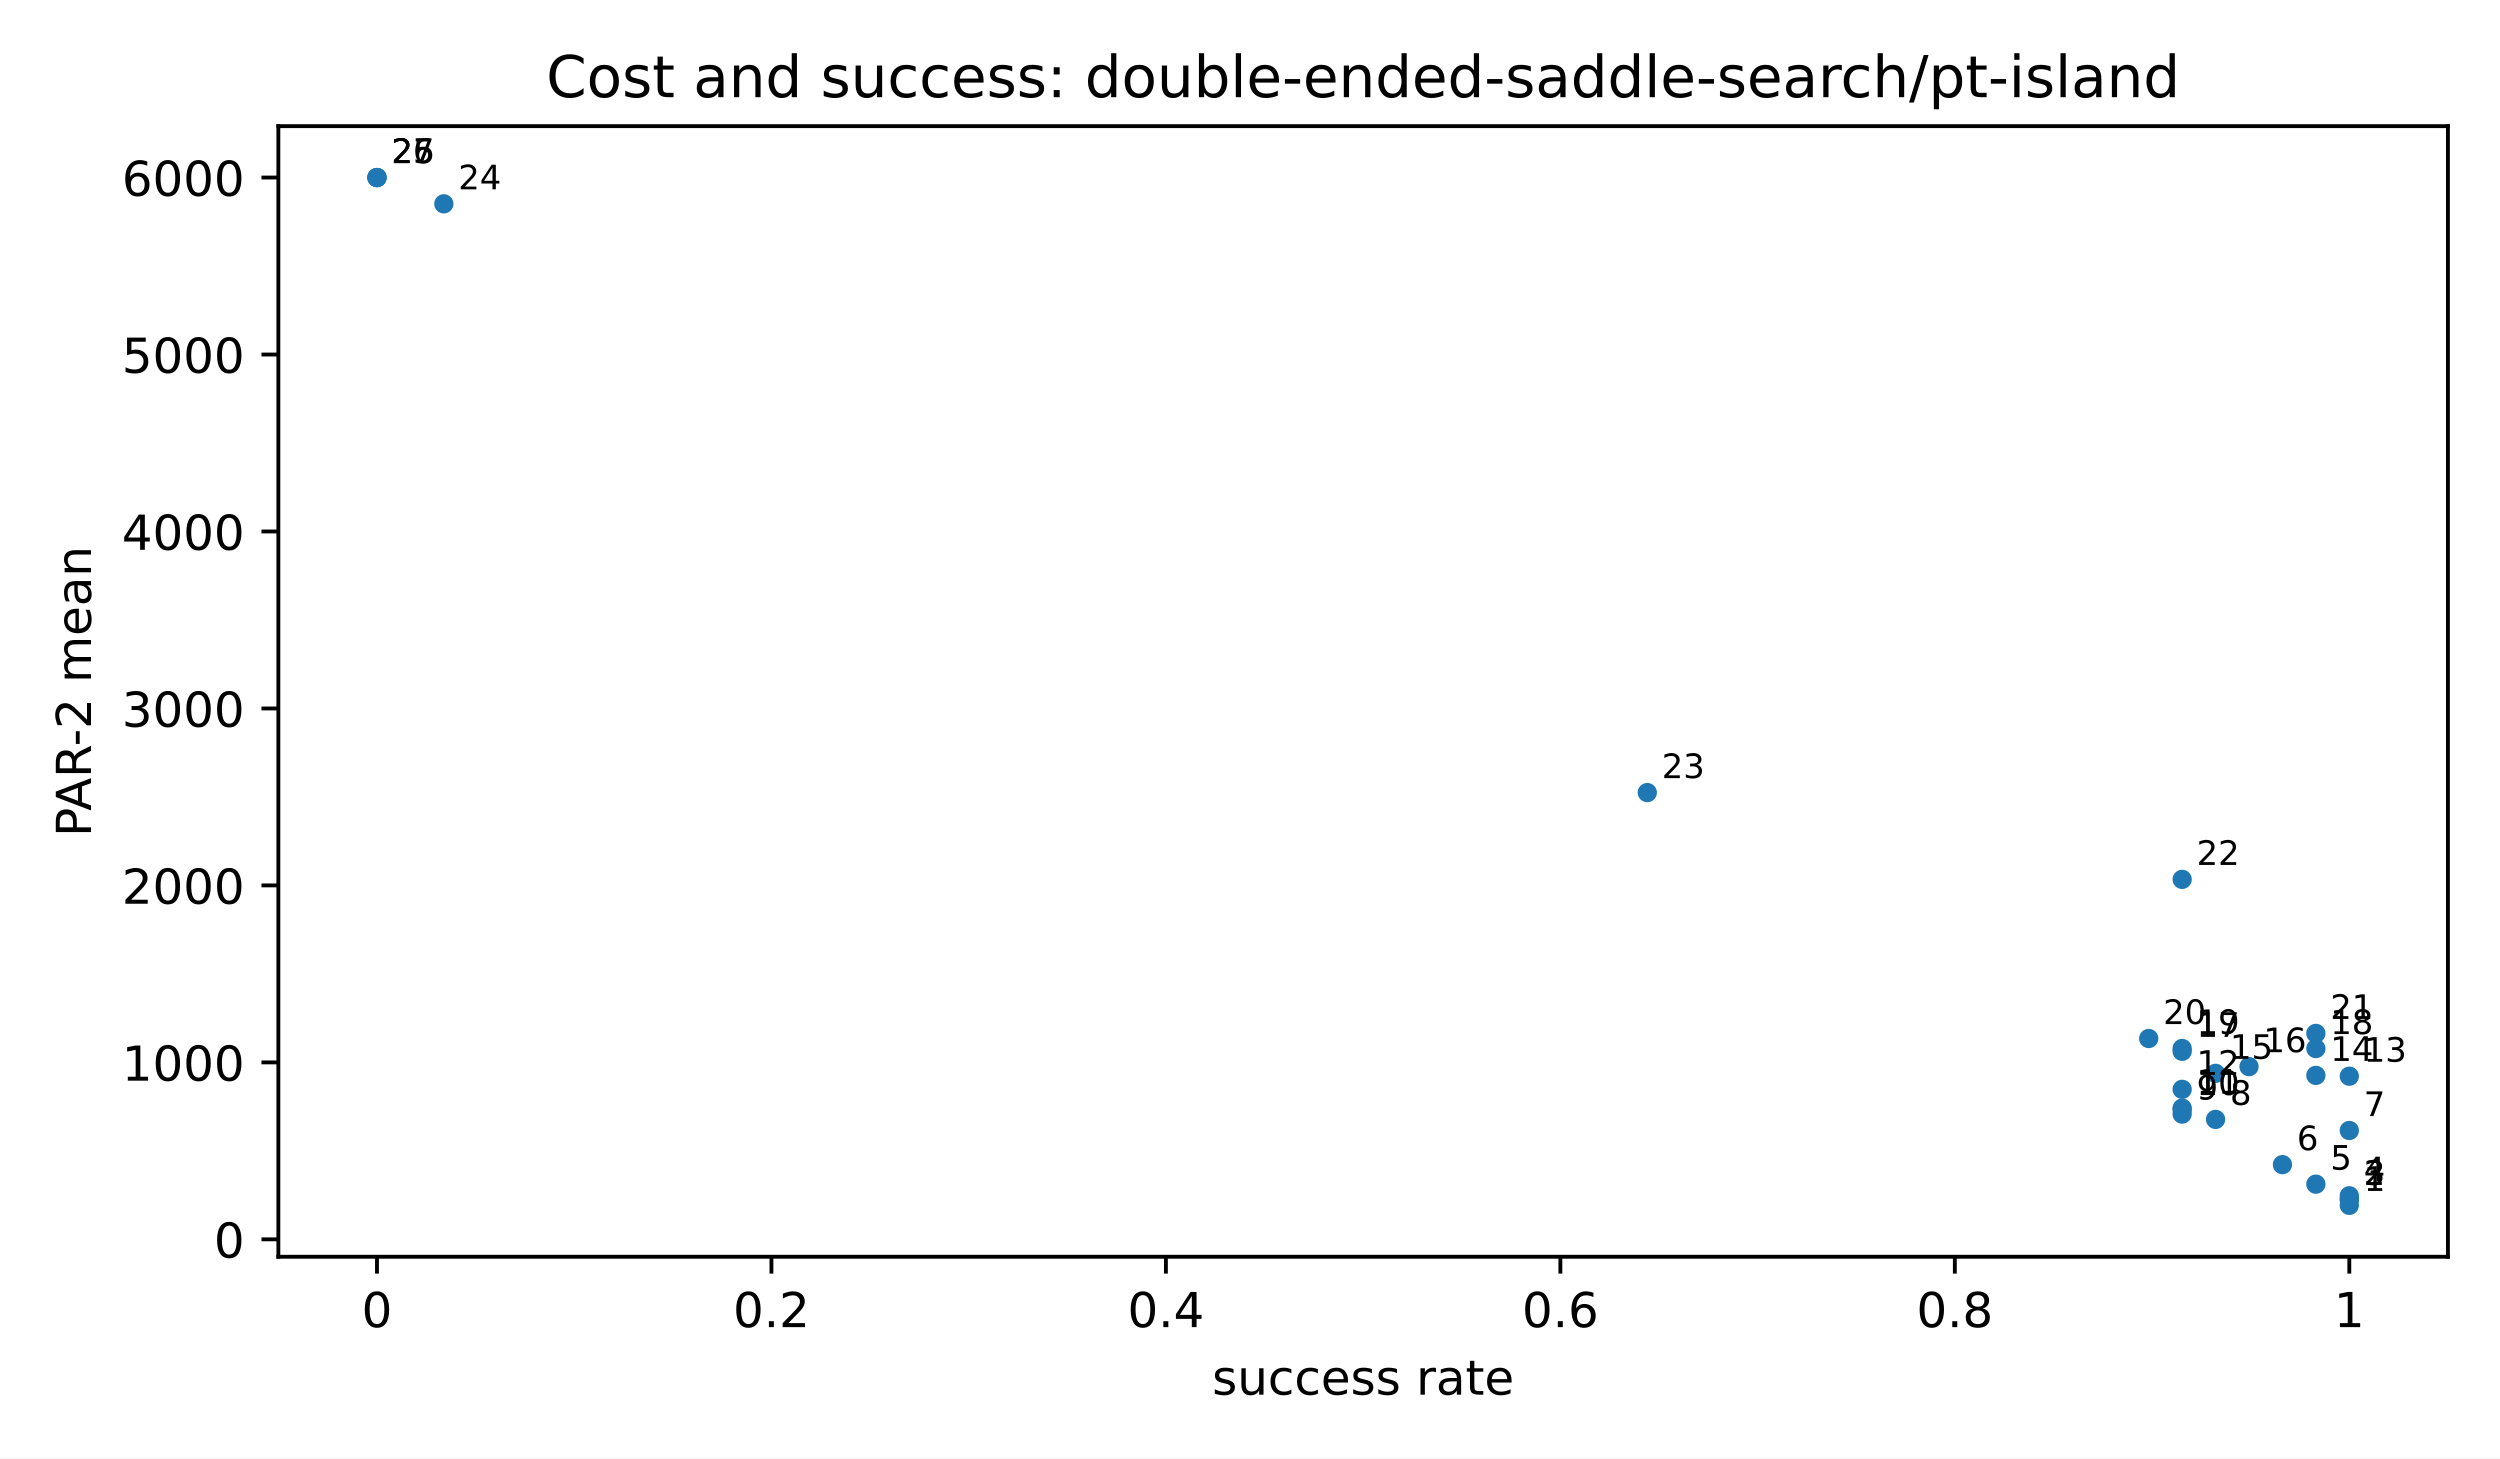
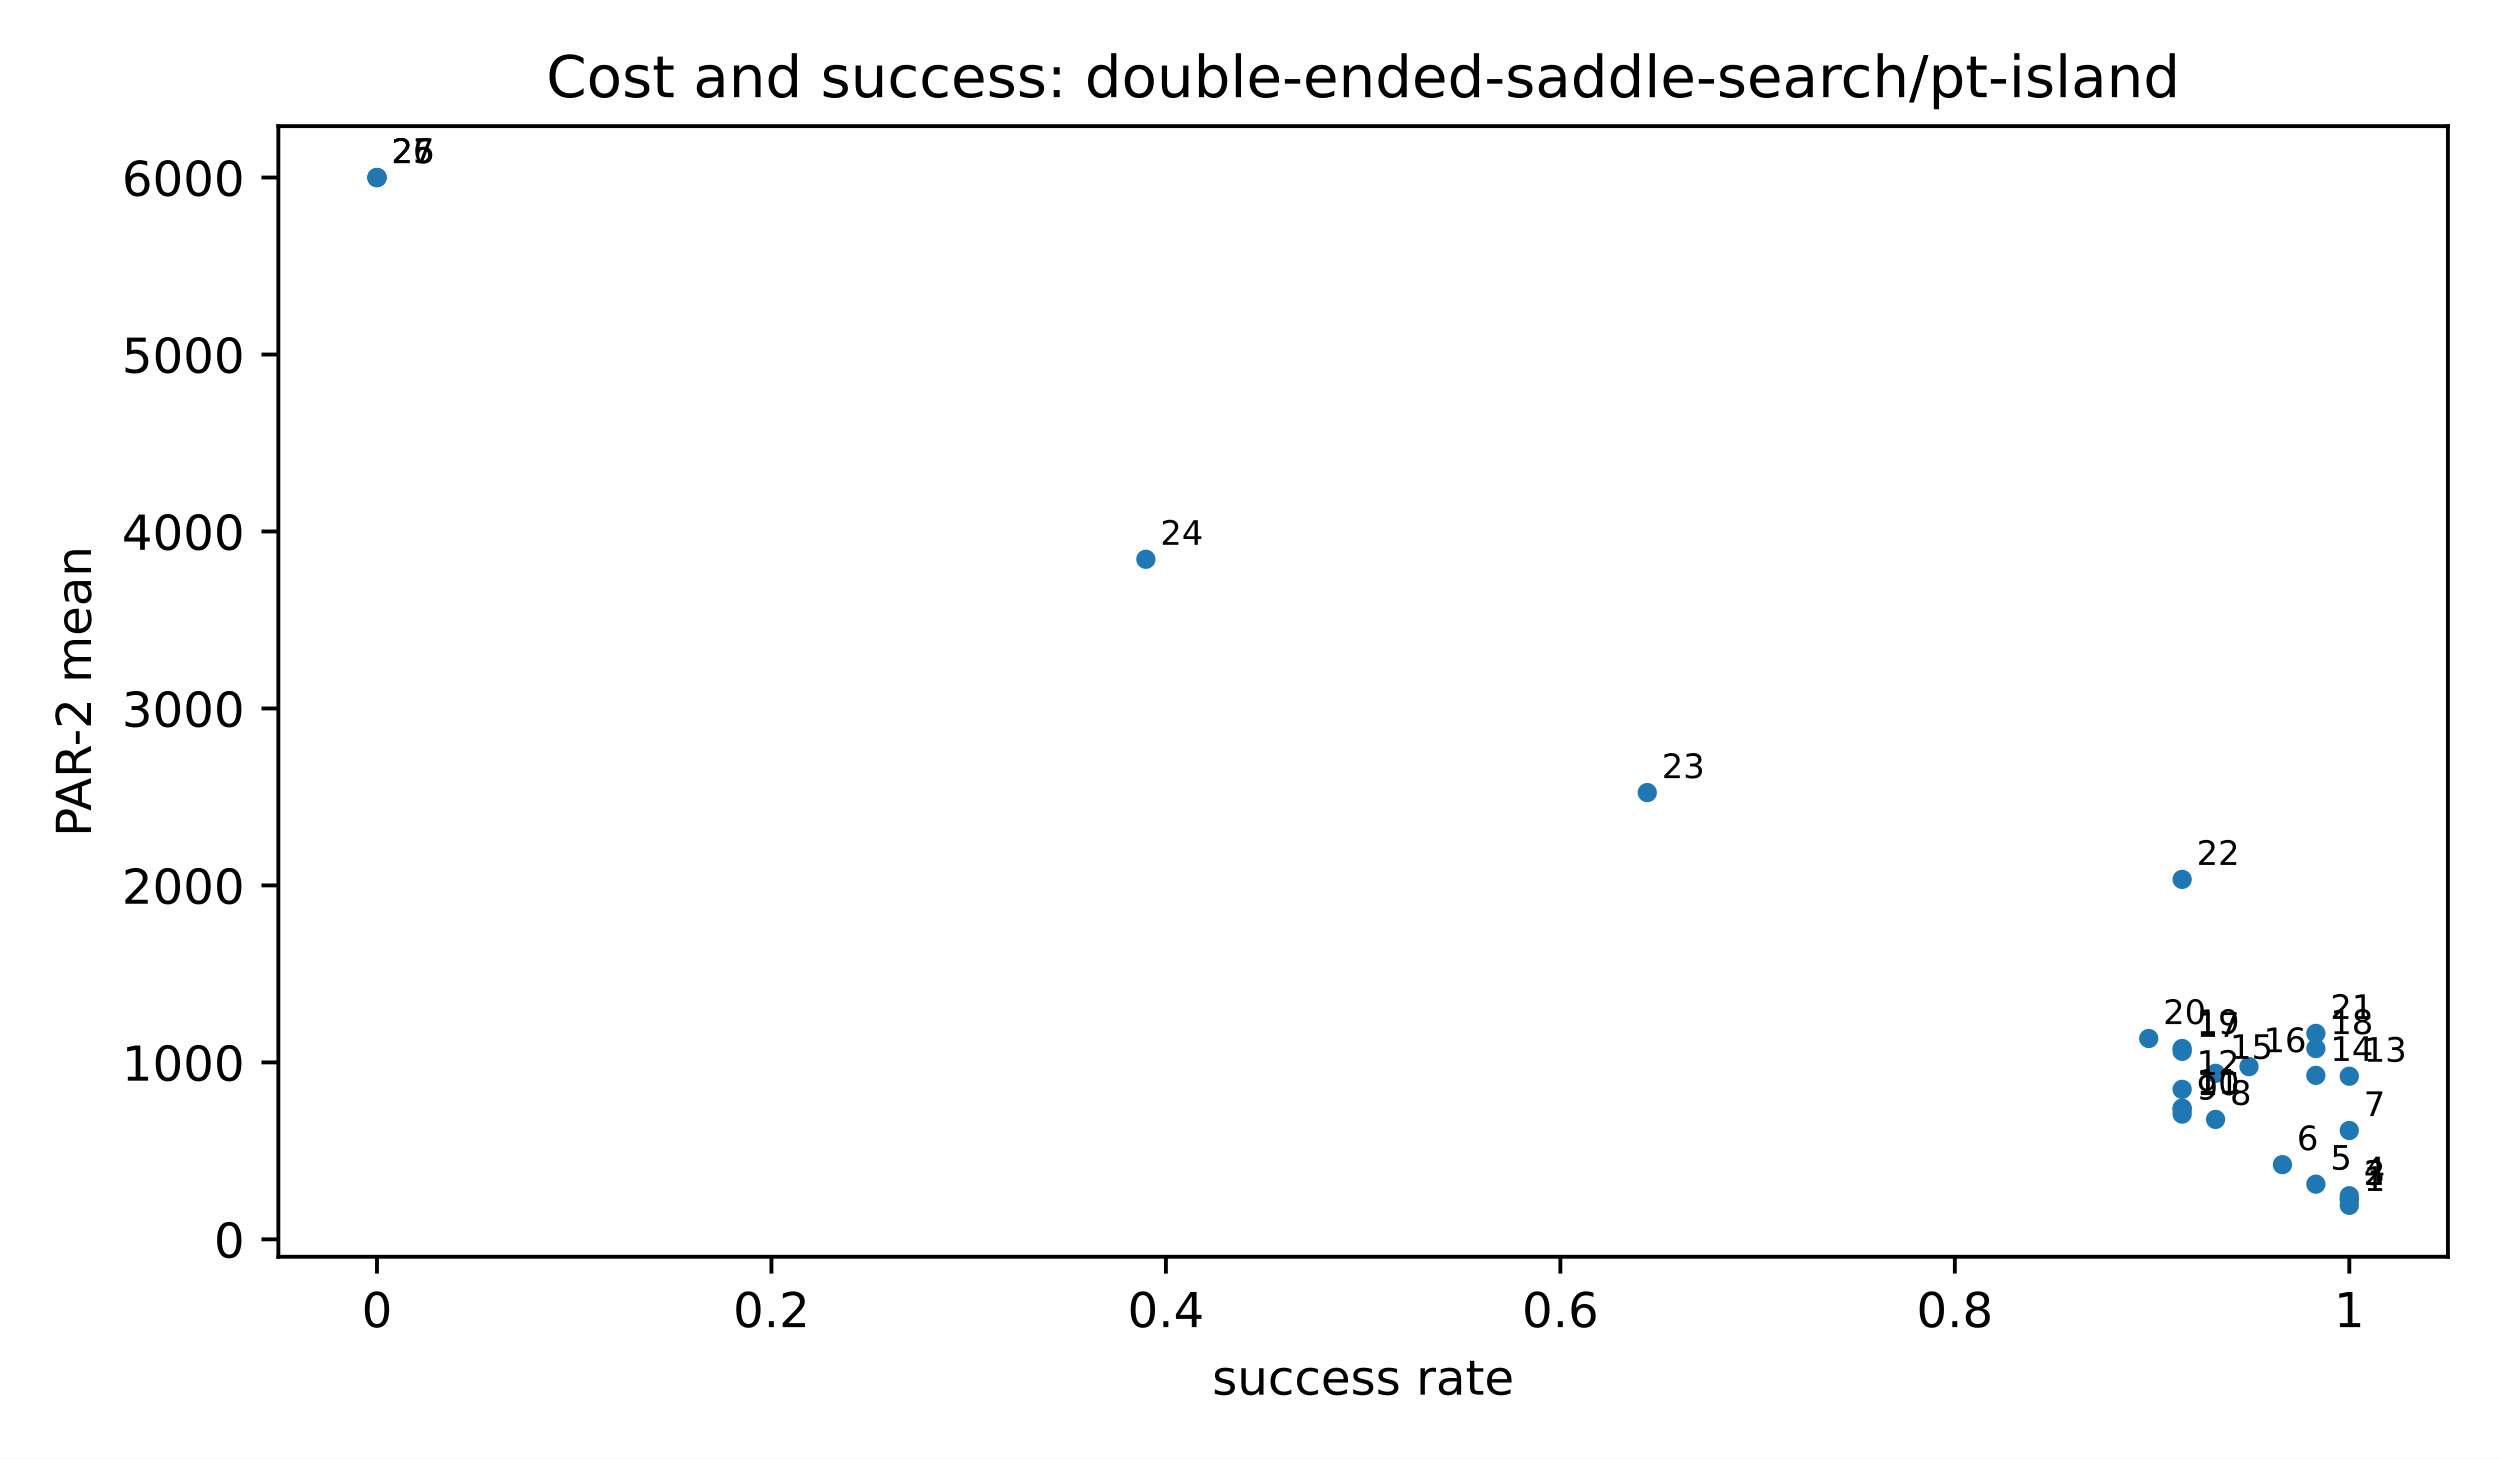
<svg xmlns="http://www.w3.org/2000/svg" xmlns:xlink="http://www.w3.org/1999/xlink" width="518.4pt" height="302.4pt" viewBox="0 0 518.4 302.4" version="1.1">
  <defs>
    <style type="text/css">*{stroke-linejoin: round; stroke-linecap: butt}</style>
  </defs>
  <g id="figure_1">
    <g id="patch_1">
      <path d="M 0 302.4  L 518.4 302.4  L 518.4 0  L 0 0  z " style="fill: #ffffff" />
    </g>
    <g id="axes_1">
      <g id="patch_2">
        <path d="M 57.72 260.6  L 507.6 260.6  L 507.6 26.16  L 57.72 26.16  z " style="fill: #ffffff" />
      </g>
      <g id="PathCollection_1">
        <defs>
          <path id="m2d8934182f" d="M 0 2  C 0.53 2 1.039 1.789 1.414 1.414  C 1.789 1.039 2 0.53 2 0  C 2 -0.53 1.789 -1.039 1.414 -1.414  C 1.039 -1.789 0.53 -2 0 -2  C -0.53 -2 -1.039 -1.789 -1.414 -1.414  C -1.789 -1.039 -2 -0.53 -2 0  C -2 0.53 -1.789 1.039 -1.414 1.414  C -1.039 1.789 -0.53 2 0 2  z " />
        </defs>
        <g clip-path="url(#pfbca4baf77)">
          <use xlink:href="#m2d8934182f" x="487.151" y="249.944" style="fill: #1f77b4" />
          <use xlink:href="#m2d8934182f" x="487.151" y="248.702" style="fill: #1f77b4" />
          <use xlink:href="#m2d8934182f" x="487.151" y="248.702" style="fill: #1f77b4" />
          <use xlink:href="#m2d8934182f" x="487.151" y="247.954" style="fill: #1f77b4" />
          <use xlink:href="#m2d8934182f" x="480.219" y="245.548" style="fill: #1f77b4" />
          <use xlink:href="#m2d8934182f" x="473.287" y="241.5" style="fill: #1f77b4" />
          <use xlink:href="#m2d8934182f" x="487.151" y="234.418" style="fill: #1f77b4" />
          <use xlink:href="#m2d8934182f" x="459.423" y="232.118" style="fill: #1f77b4" />
          <use xlink:href="#m2d8934182f" x="452.491" y="231.016" style="fill: #1f77b4" />
          <use xlink:href="#m2d8934182f" x="452.491" y="230.072" style="fill: #1f77b4" />
          <use xlink:href="#m2d8934182f" x="452.491" y="229.783" style="fill: #1f77b4" />
          <use xlink:href="#m2d8934182f" x="452.491" y="225.885" style="fill: #1f77b4" />
          <use xlink:href="#m2d8934182f" x="487.151" y="223.163" style="fill: #1f77b4" />
          <use xlink:href="#m2d8934182f" x="480.219" y="222.993" style="fill: #1f77b4" />
          <use xlink:href="#m2d8934182f" x="459.423" y="222.567" style="fill: #1f77b4" />
          <use xlink:href="#m2d8934182f" x="466.355" y="221.177" style="fill: #1f77b4" />
          <use xlink:href="#m2d8934182f" x="452.491" y="218.003" style="fill: #1f77b4" />
          <use xlink:href="#m2d8934182f" x="480.219" y="217.429" style="fill: #1f77b4" />
          <use xlink:href="#m2d8934182f" x="452.491" y="217.417" style="fill: #1f77b4" />
          <use xlink:href="#m2d8934182f" x="445.56" y="215.344" style="fill: #1f77b4" />
          <use xlink:href="#m2d8934182f" x="480.219" y="214.286" style="fill: #1f77b4" />
          <use xlink:href="#m2d8934182f" x="452.491" y="182.348" style="fill: #1f77b4" />
          <use xlink:href="#m2d8934182f" x="341.581" y="164.352" style="fill: #1f77b4" />
-           <use xlink:href="#m2d8934182f" x="92.033" y="42.265" style="fill: #1f77b4" />
+           <use xlink:href="#m2d8934182f" x="237.603" y="115.973" style="fill: #1f77b4" />
          <use xlink:href="#m2d8934182f" x="78.169" y="36.816" style="fill: #1f77b4" />
          <use xlink:href="#m2d8934182f" x="78.169" y="36.816" style="fill: #1f77b4" />
          <use xlink:href="#m2d8934182f" x="78.169" y="36.816" style="fill: #1f77b4" />
        </g>
      </g>
      <g id="matplotlib.axis_1">
        <g id="xtick_1">
          <g id="line2d_1">
            <defs>
              <path id="m8ea4d47d77" d="M 0 0  L 0 3.5  " style="stroke: #000000; stroke-width: 0.8" />
            </defs>
            <g>
              <use xlink:href="#m8ea4d47d77" x="78.169" y="260.6" style="stroke: #000000; stroke-width: 0.8" />
            </g>
          </g>
          <g id="text_1">
            <text style="font-size: 10px; font-family: 'DejaVu Sans', 'Bitstream Vera Sans', 'Computer Modern Sans Serif', 'Lucida Grande', 'Verdana', 'Geneva', 'Lucid', 'Arial', 'Helvetica', 'Avant Garde', sans-serif; text-anchor: middle" x="78.169" y="275.198" transform="rotate(-0 78.16909 275.1977)">0</text>
          </g>
        </g>
        <g id="xtick_2">
          <g id="line2d_2">
            <g>
              <use xlink:href="#m8ea4d47d77" x="159.965" y="260.6" style="stroke: #000000; stroke-width: 0.8" />
            </g>
          </g>
          <g id="text_2">
            <text style="font-size: 10px; font-family: 'DejaVu Sans', 'Bitstream Vera Sans', 'Computer Modern Sans Serif', 'Lucida Grande', 'Verdana', 'Geneva', 'Lucid', 'Arial', 'Helvetica', 'Avant Garde', sans-serif; text-anchor: middle" x="159.965" y="275.198" transform="rotate(-0 159.9655 275.1977)">0.2</text>
          </g>
        </g>
        <g id="xtick_3">
          <g id="line2d_3">
            <g>
              <use xlink:href="#m8ea4d47d77" x="241.762" y="260.6" style="stroke: #000000; stroke-width: 0.8" />
            </g>
          </g>
          <g id="text_3">
            <text style="font-size: 10px; font-family: 'DejaVu Sans', 'Bitstream Vera Sans', 'Computer Modern Sans Serif', 'Lucida Grande', 'Verdana', 'Geneva', 'Lucid', 'Arial', 'Helvetica', 'Avant Garde', sans-serif; text-anchor: middle" x="241.762" y="275.198" transform="rotate(-0 241.7618 275.1977)">0.4</text>
          </g>
        </g>
        <g id="xtick_4">
          <g id="line2d_4">
            <g>
              <use xlink:href="#m8ea4d47d77" x="323.558" y="260.6" style="stroke: #000000; stroke-width: 0.8" />
            </g>
          </g>
          <g id="text_4">
            <text style="font-size: 10px; font-family: 'DejaVu Sans', 'Bitstream Vera Sans', 'Computer Modern Sans Serif', 'Lucida Grande', 'Verdana', 'Geneva', 'Lucid', 'Arial', 'Helvetica', 'Avant Garde', sans-serif; text-anchor: middle" x="323.558" y="275.198" transform="rotate(-0 323.5582 275.1977)">0.6</text>
          </g>
        </g>
        <g id="xtick_5">
          <g id="line2d_5">
            <g>
              <use xlink:href="#m8ea4d47d77" x="405.355" y="260.6" style="stroke: #000000; stroke-width: 0.8" />
            </g>
          </g>
          <g id="text_5">
            <text style="font-size: 10px; font-family: 'DejaVu Sans', 'Bitstream Vera Sans', 'Computer Modern Sans Serif', 'Lucida Grande', 'Verdana', 'Geneva', 'Lucid', 'Arial', 'Helvetica', 'Avant Garde', sans-serif; text-anchor: middle" x="405.355" y="275.198" transform="rotate(-0 405.3545 275.1977)">0.8</text>
          </g>
        </g>
        <g id="xtick_6">
          <g id="line2d_6">
            <g>
              <use xlink:href="#m8ea4d47d77" x="487.151" y="260.6" style="stroke: #000000; stroke-width: 0.8" />
            </g>
          </g>
          <g id="text_6">
            <text style="font-size: 10px; font-family: 'DejaVu Sans', 'Bitstream Vera Sans', 'Computer Modern Sans Serif', 'Lucida Grande', 'Verdana', 'Geneva', 'Lucid', 'Arial', 'Helvetica', 'Avant Garde', sans-serif; text-anchor: middle" x="487.151" y="275.198" transform="rotate(-0 487.1509 275.1977)">1</text>
          </g>
        </g>
        <g id="text_7">
          <text style="font-size: 10px; font-family: 'DejaVu Sans', 'Bitstream Vera Sans', 'Computer Modern Sans Serif', 'Lucida Grande', 'Verdana', 'Geneva', 'Lucid', 'Arial', 'Helvetica', 'Avant Garde', sans-serif; text-anchor: middle" x="282.66" y="289.198" transform="rotate(-0 282.66 289.1977)">success rate</text>
        </g>
      </g>
      <g id="matplotlib.axis_2">
        <g id="ytick_1">
          <g id="line2d_7">
            <defs>
              <path id="md659df78fa" d="M 0 0  L -3.5 0  " style="stroke: #000000; stroke-width: 0.8" />
            </defs>
            <g>
              <use xlink:href="#md659df78fa" x="57.72" y="256.991" style="stroke: #000000; stroke-width: 0.8" />
            </g>
          </g>
          <g id="text_8">
            <text style="font-size: 10px; font-family: 'DejaVu Sans', 'Bitstream Vera Sans', 'Computer Modern Sans Serif', 'Lucida Grande', 'Verdana', 'Geneva', 'Lucid', 'Arial', 'Helvetica', 'Avant Garde', sans-serif; text-anchor: end" x="50.72" y="260.79" transform="rotate(-0 50.72 260.7899)">0</text>
          </g>
        </g>
        <g id="ytick_2">
          <g id="line2d_8">
            <g>
              <use xlink:href="#md659df78fa" x="57.72" y="220.295" style="stroke: #000000; stroke-width: 0.8" />
            </g>
          </g>
          <g id="text_9">
            <text style="font-size: 10px; font-family: 'DejaVu Sans', 'Bitstream Vera Sans', 'Computer Modern Sans Serif', 'Lucida Grande', 'Verdana', 'Geneva', 'Lucid', 'Arial', 'Helvetica', 'Avant Garde', sans-serif; text-anchor: end" x="50.72" y="224.094" transform="rotate(-0 50.72 224.0941)">1000</text>
          </g>
        </g>
        <g id="ytick_3">
          <g id="line2d_9">
            <g>
              <use xlink:href="#md659df78fa" x="57.72" y="183.6" style="stroke: #000000; stroke-width: 0.8" />
            </g>
          </g>
          <g id="text_10">
            <text style="font-size: 10px; font-family: 'DejaVu Sans', 'Bitstream Vera Sans', 'Computer Modern Sans Serif', 'Lucida Grande', 'Verdana', 'Geneva', 'Lucid', 'Arial', 'Helvetica', 'Avant Garde', sans-serif; text-anchor: end" x="50.72" y="187.398" transform="rotate(-0 50.72 187.3983)">2000</text>
          </g>
        </g>
        <g id="ytick_4">
          <g id="line2d_10">
            <g>
              <use xlink:href="#md659df78fa" x="57.72" y="146.904" style="stroke: #000000; stroke-width: 0.8" />
            </g>
          </g>
          <g id="text_11">
            <text style="font-size: 10px; font-family: 'DejaVu Sans', 'Bitstream Vera Sans', 'Computer Modern Sans Serif', 'Lucida Grande', 'Verdana', 'Geneva', 'Lucid', 'Arial', 'Helvetica', 'Avant Garde', sans-serif; text-anchor: end" x="50.72" y="150.703" transform="rotate(-0 50.72 150.7026)">3000</text>
          </g>
        </g>
        <g id="ytick_5">
          <g id="line2d_11">
            <g>
              <use xlink:href="#md659df78fa" x="57.72" y="110.208" style="stroke: #000000; stroke-width: 0.8" />
            </g>
          </g>
          <g id="text_12">
            <text style="font-size: 10px; font-family: 'DejaVu Sans', 'Bitstream Vera Sans', 'Computer Modern Sans Serif', 'Lucida Grande', 'Verdana', 'Geneva', 'Lucid', 'Arial', 'Helvetica', 'Avant Garde', sans-serif; text-anchor: end" x="50.72" y="114.007" transform="rotate(-0 50.72 114.0068)">4000</text>
          </g>
        </g>
        <g id="ytick_6">
          <g id="line2d_12">
            <g>
              <use xlink:href="#md659df78fa" x="57.72" y="73.512" style="stroke: #000000; stroke-width: 0.8" />
            </g>
          </g>
          <g id="text_13">
            <text style="font-size: 10px; font-family: 'DejaVu Sans', 'Bitstream Vera Sans', 'Computer Modern Sans Serif', 'Lucida Grande', 'Verdana', 'Geneva', 'Lucid', 'Arial', 'Helvetica', 'Avant Garde', sans-serif; text-anchor: end" x="50.72" y="77.311" transform="rotate(-0 50.72 77.31098)">5000</text>
          </g>
        </g>
        <g id="ytick_7">
          <g id="line2d_13">
            <g>
              <use xlink:href="#md659df78fa" x="57.72" y="36.816" style="stroke: #000000; stroke-width: 0.8" />
            </g>
          </g>
          <g id="text_14">
            <text style="font-size: 10px; font-family: 'DejaVu Sans', 'Bitstream Vera Sans', 'Computer Modern Sans Serif', 'Lucida Grande', 'Verdana', 'Geneva', 'Lucid', 'Arial', 'Helvetica', 'Avant Garde', sans-serif; text-anchor: end" x="50.72" y="40.615" transform="rotate(-0 50.72 40.61519)">6000</text>
          </g>
        </g>
        <g id="text_15">
          <text style="font-size: 10px; font-family: 'DejaVu Sans', 'Bitstream Vera Sans', 'Computer Modern Sans Serif', 'Lucida Grande', 'Verdana', 'Geneva', 'Lucid', 'Arial', 'Helvetica', 'Avant Garde', sans-serif; text-anchor: middle" x="18.868" y="143.38" transform="rotate(-90 18.86766 143.38)">PAR-2 mean</text>
        </g>
      </g>
      <g id="patch_3">
        <path d="M 57.72 260.6  L 57.72 26.16  " style="fill: none; stroke: #000000; stroke-width: 0.8; stroke-linejoin: miter; stroke-linecap: square" />
      </g>
      <g id="patch_4">
        <path d="M 507.6 260.6  L 507.6 26.16  " style="fill: none; stroke: #000000; stroke-width: 0.8; stroke-linejoin: miter; stroke-linecap: square" />
      </g>
      <g id="patch_5">
        <path d="M 57.72 260.6  L 507.6 260.6  " style="fill: none; stroke: #000000; stroke-width: 0.8; stroke-linejoin: miter; stroke-linecap: square" />
      </g>
      <g id="patch_6">
        <path d="M 57.72 26.16  L 507.6 26.16  " style="fill: none; stroke: #000000; stroke-width: 0.8; stroke-linejoin: miter; stroke-linecap: square" />
      </g>
      <g id="text_16">
        <text style="font-size: 7px; font-family: 'DejaVu Sans', 'Bitstream Vera Sans', 'Computer Modern Sans Serif', 'Lucida Grande', 'Verdana', 'Geneva', 'Lucid', 'Arial', 'Helvetica', 'Avant Garde', sans-serif; text-anchor: start" x="490.151" y="246.944" transform="rotate(-0 490.1509 246.9436)">1</text>
      </g>
      <g id="text_17">
        <text style="font-size: 7px; font-family: 'DejaVu Sans', 'Bitstream Vera Sans', 'Computer Modern Sans Serif', 'Lucida Grande', 'Verdana', 'Geneva', 'Lucid', 'Arial', 'Helvetica', 'Avant Garde', sans-serif; text-anchor: start" x="490.151" y="245.702" transform="rotate(-0 490.1509 245.7022)">2</text>
      </g>
      <g id="text_18">
        <text style="font-size: 7px; font-family: 'DejaVu Sans', 'Bitstream Vera Sans', 'Computer Modern Sans Serif', 'Lucida Grande', 'Verdana', 'Geneva', 'Lucid', 'Arial', 'Helvetica', 'Avant Garde', sans-serif; text-anchor: start" x="490.151" y="245.702" transform="rotate(-0 490.1509 245.7022)">3</text>
      </g>
      <g id="text_19">
        <text style="font-size: 7px; font-family: 'DejaVu Sans', 'Bitstream Vera Sans', 'Computer Modern Sans Serif', 'Lucida Grande', 'Verdana', 'Geneva', 'Lucid', 'Arial', 'Helvetica', 'Avant Garde', sans-serif; text-anchor: start" x="490.151" y="244.954" transform="rotate(-0 490.1509 244.954)">4</text>
      </g>
      <g id="text_20">
        <text style="font-size: 7px; font-family: 'DejaVu Sans', 'Bitstream Vera Sans', 'Computer Modern Sans Serif', 'Lucida Grande', 'Verdana', 'Geneva', 'Lucid', 'Arial', 'Helvetica', 'Avant Garde', sans-serif; text-anchor: start" x="483.219" y="242.548" transform="rotate(-0 483.219 242.5482)">5</text>
      </g>
      <g id="text_21">
        <text style="font-size: 7px; font-family: 'DejaVu Sans', 'Bitstream Vera Sans', 'Computer Modern Sans Serif', 'Lucida Grande', 'Verdana', 'Geneva', 'Lucid', 'Arial', 'Helvetica', 'Avant Garde', sans-serif; text-anchor: start" x="476.287" y="238.5" transform="rotate(-0 476.2871 238.5005)">6</text>
      </g>
      <g id="text_22">
        <text style="font-size: 7px; font-family: 'DejaVu Sans', 'Bitstream Vera Sans', 'Computer Modern Sans Serif', 'Lucida Grande', 'Verdana', 'Geneva', 'Lucid', 'Arial', 'Helvetica', 'Avant Garde', sans-serif; text-anchor: start" x="490.151" y="231.418" transform="rotate(-0 490.1509 231.4176)">7</text>
      </g>
      <g id="text_23">
        <text style="font-size: 7px; font-family: 'DejaVu Sans', 'Bitstream Vera Sans', 'Computer Modern Sans Serif', 'Lucida Grande', 'Verdana', 'Geneva', 'Lucid', 'Arial', 'Helvetica', 'Avant Garde', sans-serif; text-anchor: start" x="462.423" y="229.118" transform="rotate(-0 462.4233 229.1176)">8</text>
      </g>
      <g id="text_24">
        <text style="font-size: 7px; font-family: 'DejaVu Sans', 'Bitstream Vera Sans', 'Computer Modern Sans Serif', 'Lucida Grande', 'Verdana', 'Geneva', 'Lucid', 'Arial', 'Helvetica', 'Avant Garde', sans-serif; text-anchor: start" x="455.491" y="228.016" transform="rotate(-0 455.4914 228.0161)">9</text>
      </g>
      <g id="text_25">
        <text style="font-size: 7px; font-family: 'DejaVu Sans', 'Bitstream Vera Sans', 'Computer Modern Sans Serif', 'Lucida Grande', 'Verdana', 'Geneva', 'Lucid', 'Arial', 'Helvetica', 'Avant Garde', sans-serif; text-anchor: start" x="455.491" y="227.072" transform="rotate(-0 455.4914 227.0719)">10</text>
      </g>
      <g id="text_26">
        <text style="font-size: 7px; font-family: 'DejaVu Sans', 'Bitstream Vera Sans', 'Computer Modern Sans Serif', 'Lucida Grande', 'Verdana', 'Geneva', 'Lucid', 'Arial', 'Helvetica', 'Avant Garde', sans-serif; text-anchor: start" x="455.491" y="226.783" transform="rotate(-0 455.4914 226.7827)">11</text>
      </g>
      <g id="text_27">
        <text style="font-size: 7px; font-family: 'DejaVu Sans', 'Bitstream Vera Sans', 'Computer Modern Sans Serif', 'Lucida Grande', 'Verdana', 'Geneva', 'Lucid', 'Arial', 'Helvetica', 'Avant Garde', sans-serif; text-anchor: start" x="455.491" y="222.885" transform="rotate(-0 455.4914 222.8849)">12</text>
      </g>
      <g id="text_28">
        <text style="font-size: 7px; font-family: 'DejaVu Sans', 'Bitstream Vera Sans', 'Computer Modern Sans Serif', 'Lucida Grande', 'Verdana', 'Geneva', 'Lucid', 'Arial', 'Helvetica', 'Avant Garde', sans-serif; text-anchor: start" x="490.151" y="220.163" transform="rotate(-0 490.1509 220.1632)">13</text>
      </g>
      <g id="text_29">
        <text style="font-size: 7px; font-family: 'DejaVu Sans', 'Bitstream Vera Sans', 'Computer Modern Sans Serif', 'Lucida Grande', 'Verdana', 'Geneva', 'Lucid', 'Arial', 'Helvetica', 'Avant Garde', sans-serif; text-anchor: start" x="483.219" y="219.993" transform="rotate(-0 483.219 219.9934)">14</text>
      </g>
      <g id="text_30">
        <text style="font-size: 7px; font-family: 'DejaVu Sans', 'Bitstream Vera Sans', 'Computer Modern Sans Serif', 'Lucida Grande', 'Verdana', 'Geneva', 'Lucid', 'Arial', 'Helvetica', 'Avant Garde', sans-serif; text-anchor: start" x="462.423" y="219.567" transform="rotate(-0 462.4233 219.5667)">15</text>
      </g>
      <g id="text_31">
        <text style="font-size: 7px; font-family: 'DejaVu Sans', 'Bitstream Vera Sans', 'Computer Modern Sans Serif', 'Lucida Grande', 'Verdana', 'Geneva', 'Lucid', 'Arial', 'Helvetica', 'Avant Garde', sans-serif; text-anchor: start" x="469.355" y="218.177" transform="rotate(-0 469.3552 218.1766)">16</text>
      </g>
      <g id="text_32">
        <text style="font-size: 7px; font-family: 'DejaVu Sans', 'Bitstream Vera Sans', 'Computer Modern Sans Serif', 'Lucida Grande', 'Verdana', 'Geneva', 'Lucid', 'Arial', 'Helvetica', 'Avant Garde', sans-serif; text-anchor: start" x="455.491" y="215.003" transform="rotate(-0 455.4914 215.0034)">17</text>
      </g>
      <g id="text_33">
        <text style="font-size: 7px; font-family: 'DejaVu Sans', 'Bitstream Vera Sans', 'Computer Modern Sans Serif', 'Lucida Grande', 'Verdana', 'Geneva', 'Lucid', 'Arial', 'Helvetica', 'Avant Garde', sans-serif; text-anchor: start" x="483.219" y="214.429" transform="rotate(-0 483.219 214.4287)">18</text>
      </g>
      <g id="text_34">
        <text style="font-size: 7px; font-family: 'DejaVu Sans', 'Bitstream Vera Sans', 'Computer Modern Sans Serif', 'Lucida Grande', 'Verdana', 'Geneva', 'Lucid', 'Arial', 'Helvetica', 'Avant Garde', sans-serif; text-anchor: start" x="455.491" y="214.417" transform="rotate(-0 455.4914 214.4175)">19</text>
      </g>
      <g id="text_35">
        <text style="font-size: 7px; font-family: 'DejaVu Sans', 'Bitstream Vera Sans', 'Computer Modern Sans Serif', 'Lucida Grande', 'Verdana', 'Geneva', 'Lucid', 'Arial', 'Helvetica', 'Avant Garde', sans-serif; text-anchor: start" x="448.56" y="212.344" transform="rotate(-0 448.5595 212.3439)">20</text>
      </g>
      <g id="text_36">
        <text style="font-size: 7px; font-family: 'DejaVu Sans', 'Bitstream Vera Sans', 'Computer Modern Sans Serif', 'Lucida Grande', 'Verdana', 'Geneva', 'Lucid', 'Arial', 'Helvetica', 'Avant Garde', sans-serif; text-anchor: start" x="483.219" y="211.286" transform="rotate(-0 483.219 211.2859)">21</text>
      </g>
      <g id="text_37">
        <text style="font-size: 7px; font-family: 'DejaVu Sans', 'Bitstream Vera Sans', 'Computer Modern Sans Serif', 'Lucida Grande', 'Verdana', 'Geneva', 'Lucid', 'Arial', 'Helvetica', 'Avant Garde', sans-serif; text-anchor: start" x="455.491" y="179.348" transform="rotate(-0 455.4914 179.3475)">22</text>
      </g>
      <g id="text_38">
        <text style="font-size: 7px; font-family: 'DejaVu Sans', 'Bitstream Vera Sans', 'Computer Modern Sans Serif', 'Lucida Grande', 'Verdana', 'Geneva', 'Lucid', 'Arial', 'Helvetica', 'Avant Garde', sans-serif; text-anchor: start" x="344.581" y="161.352" transform="rotate(-0 344.5811 161.3516)">23</text>
      </g>
      <g id="text_39">
-         <text style="font-size: 7px; font-family: 'DejaVu Sans', 'Bitstream Vera Sans', 'Computer Modern Sans Serif', 'Lucida Grande', 'Verdana', 'Geneva', 'Lucid', 'Arial', 'Helvetica', 'Avant Garde', sans-serif; text-anchor: start" x="95.033" y="39.265" transform="rotate(-0 95.03288 39.26538)">24</text>
+         <text style="font-size: 7px; font-family: 'DejaVu Sans', 'Bitstream Vera Sans', 'Computer Modern Sans Serif', 'Lucida Grande', 'Verdana', 'Geneva', 'Lucid', 'Arial', 'Helvetica', 'Avant Garde', sans-serif; text-anchor: start" x="240.603" y="112.973" transform="rotate(-0 240.6027 112.9729)">24</text>
      </g>
      <g id="text_40">
        <text style="font-size: 7px; font-family: 'DejaVu Sans', 'Bitstream Vera Sans', 'Computer Modern Sans Serif', 'Lucida Grande', 'Verdana', 'Geneva', 'Lucid', 'Arial', 'Helvetica', 'Avant Garde', sans-serif; text-anchor: start" x="81.169" y="33.816" transform="rotate(-0 81.16909 33.81636)">25</text>
      </g>
      <g id="text_41">
        <text style="font-size: 7px; font-family: 'DejaVu Sans', 'Bitstream Vera Sans', 'Computer Modern Sans Serif', 'Lucida Grande', 'Verdana', 'Geneva', 'Lucid', 'Arial', 'Helvetica', 'Avant Garde', sans-serif; text-anchor: start" x="81.169" y="33.816" transform="rotate(-0 81.16909 33.81636)">26</text>
      </g>
      <g id="text_42">
        <text style="font-size: 7px; font-family: 'DejaVu Sans', 'Bitstream Vera Sans', 'Computer Modern Sans Serif', 'Lucida Grande', 'Verdana', 'Geneva', 'Lucid', 'Arial', 'Helvetica', 'Avant Garde', sans-serif; text-anchor: start" x="81.169" y="33.816" transform="rotate(-0 81.16909 33.81636)">27</text>
      </g>
      <g id="text_43">
        <text style="font-size: 12px; font-family: 'DejaVu Sans', 'Bitstream Vera Sans', 'Computer Modern Sans Serif', 'Lucida Grande', 'Verdana', 'Geneva', 'Lucid', 'Arial', 'Helvetica', 'Avant Garde', sans-serif; text-anchor: middle" x="282.66" y="20.16" transform="rotate(-0 282.66 20.16)">Cost and success: double-ended-saddle-search/pt-island</text>
      </g>
    </g>
  </g>
  <defs>
    <clipPath id="pfbca4baf77">
      <rect x="57.72" y="26.16" width="449.88" height="234.44" />
    </clipPath>
  </defs>
</svg>
